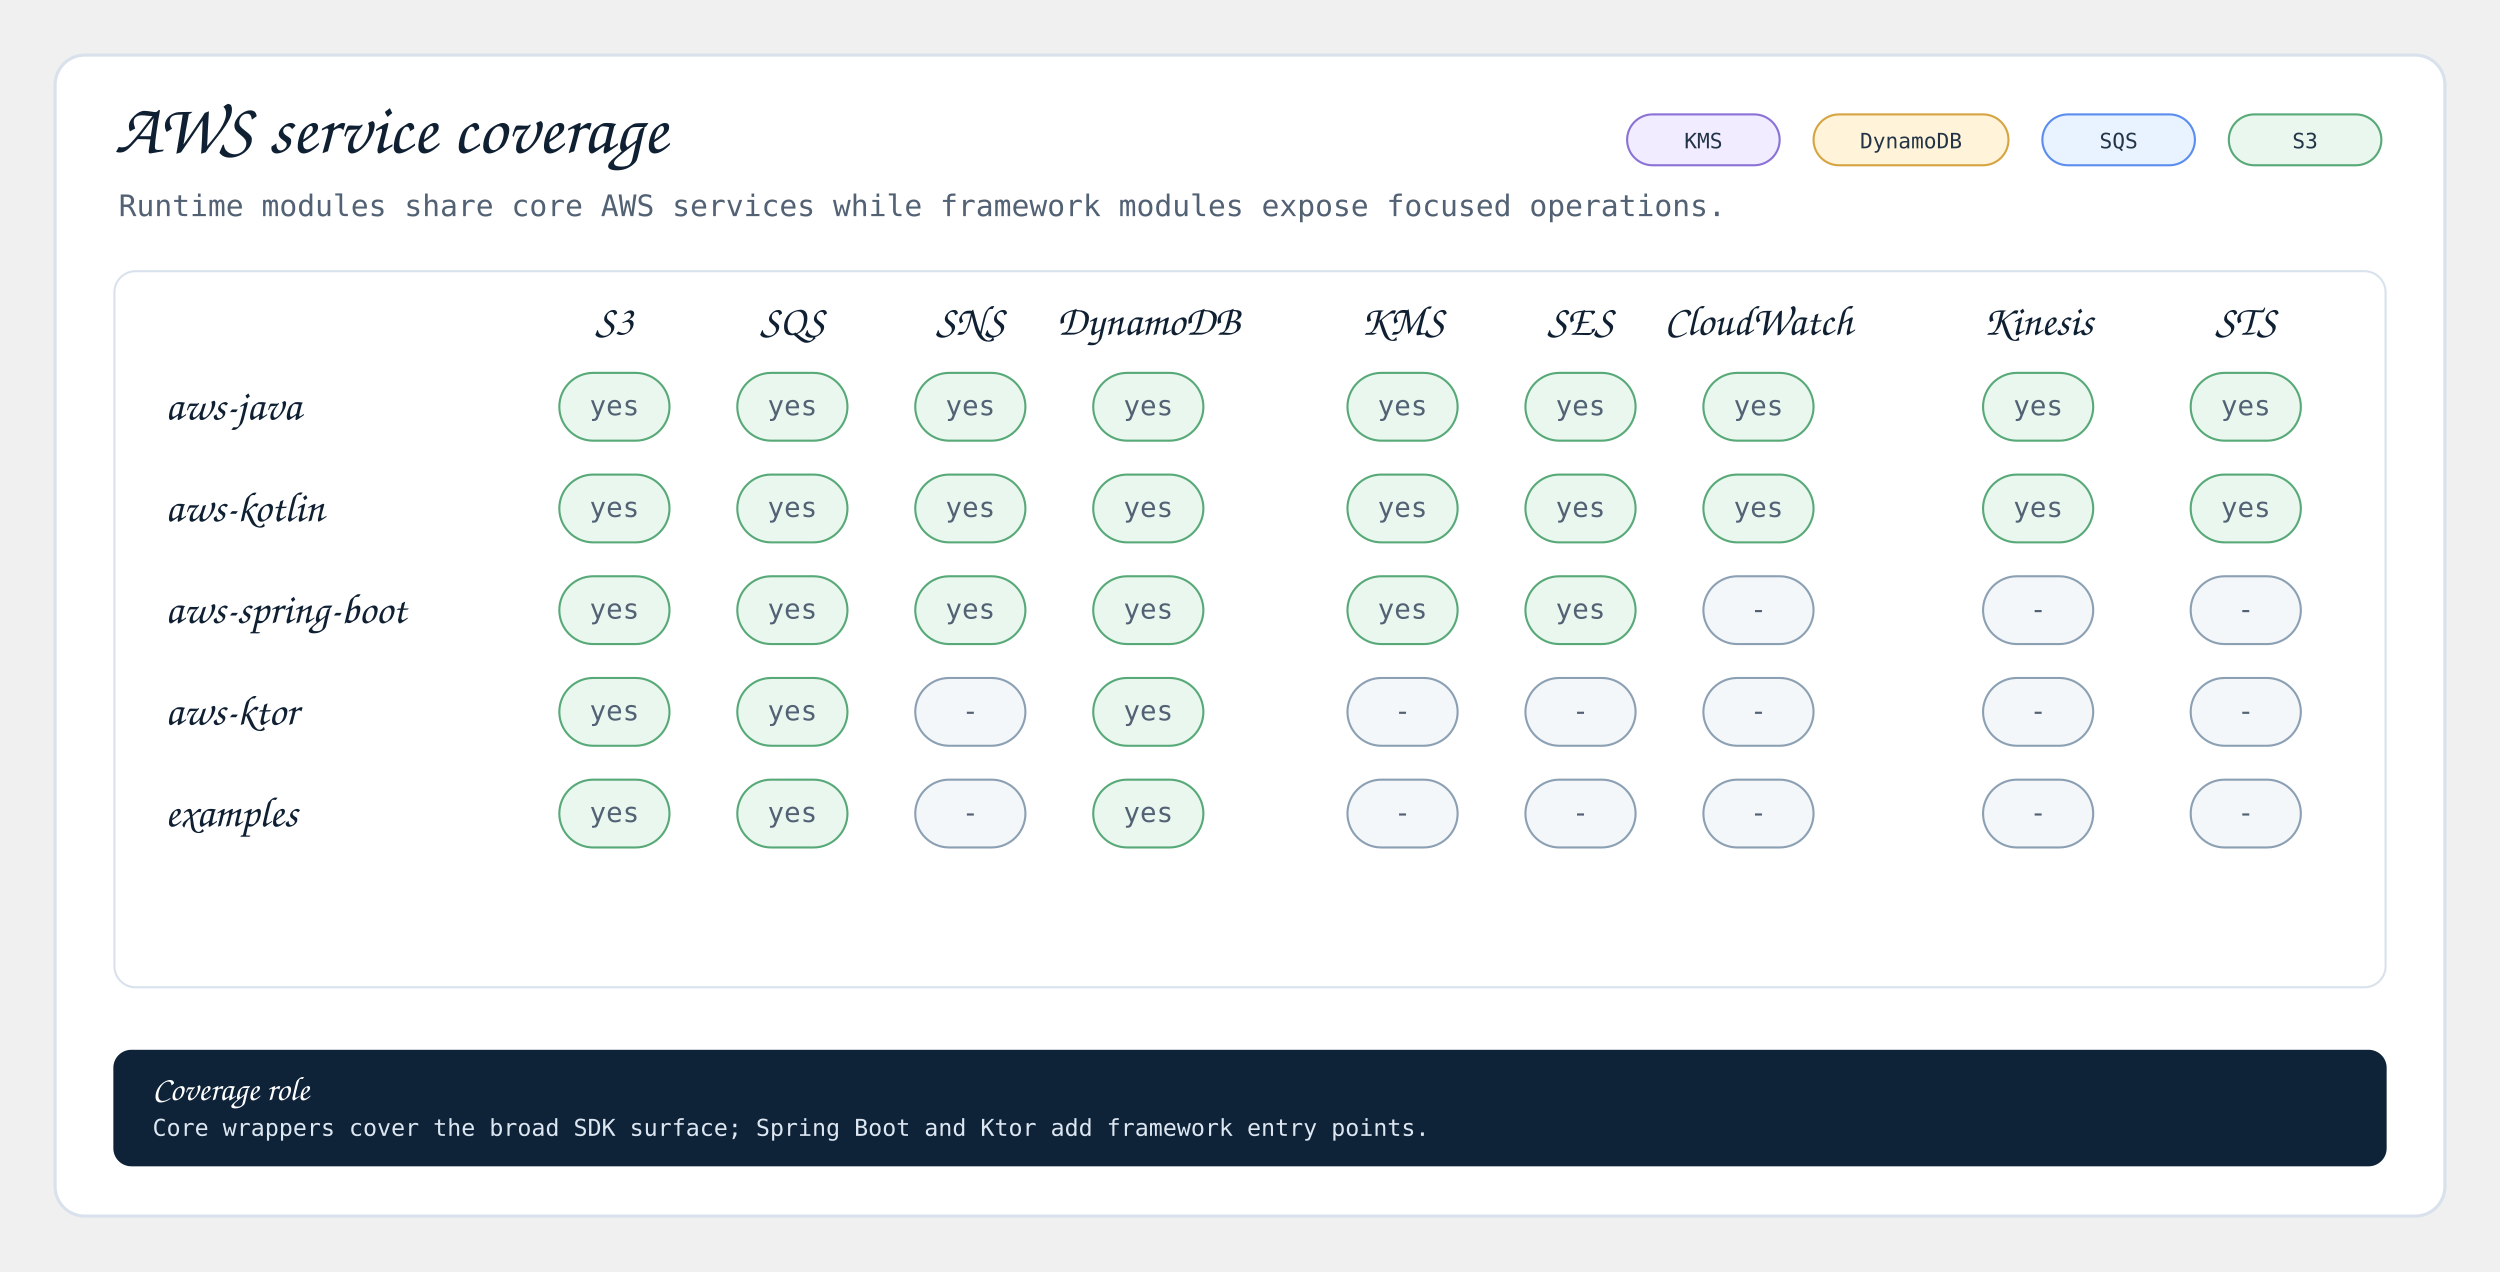
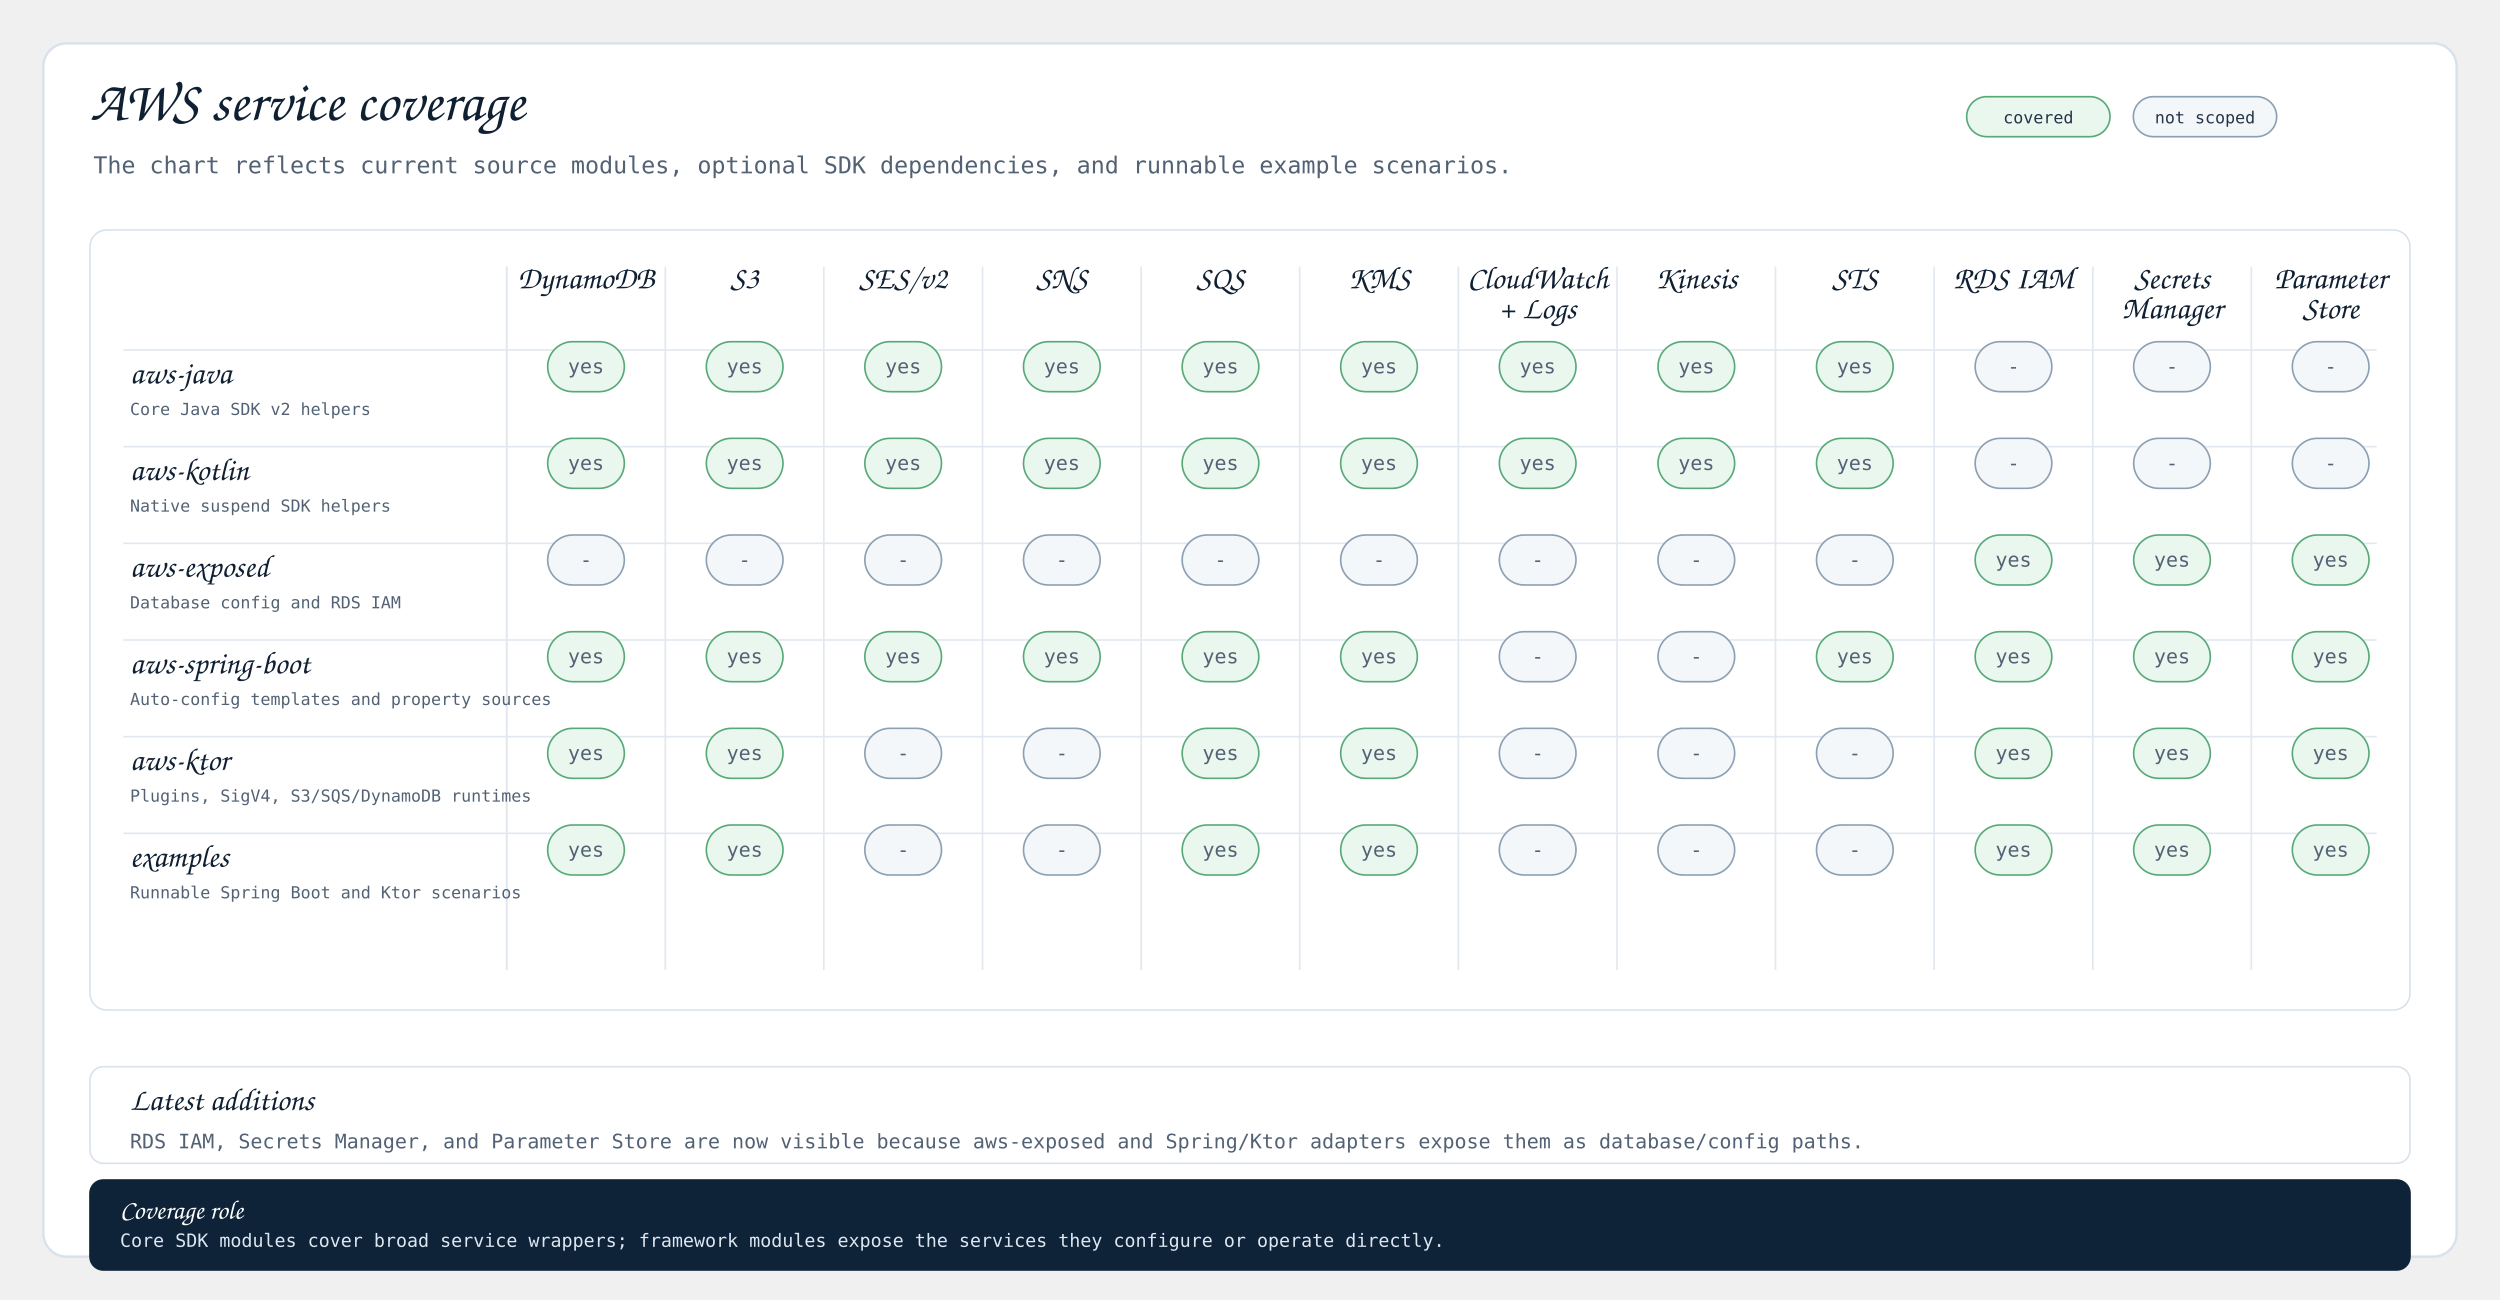
- <svg xmlns="http://www.w3.org/2000/svg" width="1180" height="600" viewBox="0 0 1180 600" role="img" aria-label="AWS service coverage">
+ <svg xmlns="http://www.w3.org/2000/svg" width="1500" height="780" viewBox="0 0 1500 780" role="img" aria-label="AWS service coverage chart">
  <defs>
-     <marker id="arrow" markerWidth="9" markerHeight="9" refX="8" refY="4.5" orient="auto" markerUnits="strokeWidth">
-       <path d="M1,1 L8,4.5 L1,8 Z" fill="#66758A" />
+     <marker id="arrow-0" markerWidth="9" markerHeight="9" refX="8" refY="4.5" orient="auto" markerUnits="strokeWidth">
+       <path d="M1,1 L8,4.5 L1,8 Z" fill="#58A978" />
+     </marker>
+     <marker id="arrow-1" markerWidth="9" markerHeight="9" refX="8" refY="4.5" orient="auto" markerUnits="strokeWidth">
+       <path d="M1,1 L8,4.5 L1,8 Z" fill="#8CA0B3" />
    </marker>
    <filter id="shadow" x="-10%" y="-10%" width="120%" height="130%">
      <feDropShadow dx="0" dy="5" stdDeviation="5" flood-color="#AAB7C6" flood-opacity="0.20" />
    </filter>
  </defs>
  <style>
-   svg{background:#F5F7FA}
+ svg{background:#F5F7FA}
  .frame{fill:#FFFFFF;stroke:#D9E2EC;stroke-width:1.5}
  .title{font-family:"Architects Daughter","Comic Sans MS",cursive;font-size:34px;fill:#102033}
-   .subtitle,.detail,.footer-detail{font-family:"Comic Mono","SFMono-Regular",Menlo,monospace;fill:#526274}
+   .subtitle,.detail,.footer-detail,.layer-label{font-family:"Comic Mono","SFMono-Regular",Menlo,monospace;fill:#526274}
  .subtitle{font-size:14px}
-   .card-title{font-family:"Architects Daughter","Comic Sans MS",cursive;font-size:20px;fill:#102033}
-   .detail{font-size:13px}
+   .card-title,.layer-title{font-family:"Architects Daughter","Comic Sans MS",cursive;fill:#102033}
+   .card-title{font-size:19px}
+   .layer-title{font-size:22px}
+   .detail{font-size:12px}
+   .tiny{font-family:"Comic Mono","SFMono-Regular",Menlo,monospace;font-size:10px;fill:#526274}
  .chip{font-family:"Comic Mono","SFMono-Regular",Menlo,monospace;font-size:10px;fill:#243447}
  .card{stroke-width:2;filter:url(#shadow)}
-   .edge{fill:none;stroke-width:2.2;marker-end:url(#arrow)}
+   .layer{stroke-width:1.5;fill:#FFFFFF}
+   .edge{fill:none;stroke-width:2.4;stroke-linecap:round;stroke-linejoin:round}
  .edge-label{font-family:"Comic Mono","SFMono-Regular",Menlo,monospace;font-size:11px;fill:#344456}
  .label-bg{fill:#FFFFFF;stroke:#D9E2EC}
  .footer{fill:#0E2238;stroke:#0E2238}
  .footer-title{font-family:"Architects Daughter","Comic Sans MS",cursive;font-size:16px;fill:#FFFFFF}
  .footer-detail{font-size:11px;fill:#DDE7F2}
</style>
-   <rect x="26" y="26" width="1128" height="548" rx="14" class="frame" />
+   <rect x="26" y="26" width="1448" height="728" rx="14" class="frame" />
  <text class="title" x="54" y="72">AWS service coverage</text>
-   <text class="subtitle" x="56" y="102">Runtime modules share core AWS services while framework modules expose focused operations.</text>
-   <g>
-     <rect x="1052" y="54" width="72" height="24" rx="12" fill="#EAF7EF" stroke="#58A978" />
-     <text class="chip" x="1088" y="70" text-anchor="middle">S3</text>
-   </g>
-   <g>
-     <rect x="964" y="54" width="72" height="24" rx="12" fill="#E8F3FF" stroke="#5B8DEF" />
-     <text class="chip" x="1000" y="70" text-anchor="middle">SQS</text>
-   </g>
-   <g>
-     <rect x="856" y="54" width="92" height="24" rx="12" fill="#FFF3D9" stroke="#D6A441" />
-     <text class="chip" x="902" y="70" text-anchor="middle">DynamoDB</text>
-   </g>
-   <g>
-     <rect x="768" y="54" width="72" height="24" rx="12" fill="#F1ECFF" stroke="#8A72D6" />
-     <text class="chip" x="804" y="70" text-anchor="middle">KMS</text>
-   </g>
-   <rect x="54" y="128" width="1072" height="338" rx="10" fill="#FFFFFF" stroke="#D9E2EC" />
-   <text class="card-title" x="290" y="158" text-anchor="middle">S3</text>
-   <text class="card-title" x="374" y="158" text-anchor="middle">SQS</text>
-   <text class="card-title" x="458" y="158" text-anchor="middle">SNS</text>
-   <text class="card-title" x="542" y="158" text-anchor="middle">DynamoDB</text>
-   <text class="card-title" x="662" y="158" text-anchor="middle">KMS</text>
-   <text class="card-title" x="746" y="158" text-anchor="middle">SES</text>
-   <text class="card-title" x="830" y="158" text-anchor="middle">CloudWatch</text>
-   <text class="card-title" x="962" y="158" text-anchor="middle">Kinesis</text>
-   <text class="card-title" x="1060" y="158" text-anchor="middle">STS</text>
-   <text class="card-title" x="78" y="198">aws-java</text>
-   <rect x="264" y="176" width="52" height="32" rx="16" fill="#EAF7EF" stroke="#58A978" />
-   <text class="detail" x="290" y="196" text-anchor="middle">yes</text>
-   <rect x="348" y="176" width="52" height="32" rx="16" fill="#EAF7EF" stroke="#58A978" />
-   <text class="detail" x="374" y="196" text-anchor="middle">yes</text>
-   <rect x="432" y="176" width="52" height="32" rx="16" fill="#EAF7EF" stroke="#58A978" />
-   <text class="detail" x="458" y="196" text-anchor="middle">yes</text>
-   <rect x="516" y="176" width="52" height="32" rx="16" fill="#EAF7EF" stroke="#58A978" />
-   <text class="detail" x="542" y="196" text-anchor="middle">yes</text>
-   <rect x="636" y="176" width="52" height="32" rx="16" fill="#EAF7EF" stroke="#58A978" />
-   <text class="detail" x="662" y="196" text-anchor="middle">yes</text>
-   <rect x="720" y="176" width="52" height="32" rx="16" fill="#EAF7EF" stroke="#58A978" />
-   <text class="detail" x="746" y="196" text-anchor="middle">yes</text>
-   <rect x="804" y="176" width="52" height="32" rx="16" fill="#EAF7EF" stroke="#58A978" />
-   <text class="detail" x="830" y="196" text-anchor="middle">yes</text>
-   <rect x="936" y="176" width="52" height="32" rx="16" fill="#EAF7EF" stroke="#58A978" />
-   <text class="detail" x="962" y="196" text-anchor="middle">yes</text>
-   <rect x="1034" y="176" width="52" height="32" rx="16" fill="#EAF7EF" stroke="#58A978" />
-   <text class="detail" x="1060" y="196" text-anchor="middle">yes</text>
-   <text class="card-title" x="78" y="246">aws-kotlin</text>
-   <rect x="264" y="224" width="52" height="32" rx="16" fill="#EAF7EF" stroke="#58A978" />
-   <text class="detail" x="290" y="244" text-anchor="middle">yes</text>
-   <rect x="348" y="224" width="52" height="32" rx="16" fill="#EAF7EF" stroke="#58A978" />
-   <text class="detail" x="374" y="244" text-anchor="middle">yes</text>
-   <rect x="432" y="224" width="52" height="32" rx="16" fill="#EAF7EF" stroke="#58A978" />
-   <text class="detail" x="458" y="244" text-anchor="middle">yes</text>
-   <rect x="516" y="224" width="52" height="32" rx="16" fill="#EAF7EF" stroke="#58A978" />
-   <text class="detail" x="542" y="244" text-anchor="middle">yes</text>
-   <rect x="636" y="224" width="52" height="32" rx="16" fill="#EAF7EF" stroke="#58A978" />
-   <text class="detail" x="662" y="244" text-anchor="middle">yes</text>
-   <rect x="720" y="224" width="52" height="32" rx="16" fill="#EAF7EF" stroke="#58A978" />
-   <text class="detail" x="746" y="244" text-anchor="middle">yes</text>
-   <rect x="804" y="224" width="52" height="32" rx="16" fill="#EAF7EF" stroke="#58A978" />
-   <text class="detail" x="830" y="244" text-anchor="middle">yes</text>
-   <rect x="936" y="224" width="52" height="32" rx="16" fill="#EAF7EF" stroke="#58A978" />
-   <text class="detail" x="962" y="244" text-anchor="middle">yes</text>
-   <rect x="1034" y="224" width="52" height="32" rx="16" fill="#EAF7EF" stroke="#58A978" />
-   <text class="detail" x="1060" y="244" text-anchor="middle">yes</text>
-   <text class="card-title" x="78" y="294">aws-spring-boot</text>
-   <rect x="264" y="272" width="52" height="32" rx="16" fill="#EAF7EF" stroke="#58A978" />
-   <text class="detail" x="290" y="292" text-anchor="middle">yes</text>
-   <rect x="348" y="272" width="52" height="32" rx="16" fill="#EAF7EF" stroke="#58A978" />
-   <text class="detail" x="374" y="292" text-anchor="middle">yes</text>
-   <rect x="432" y="272" width="52" height="32" rx="16" fill="#EAF7EF" stroke="#58A978" />
-   <text class="detail" x="458" y="292" text-anchor="middle">yes</text>
-   <rect x="516" y="272" width="52" height="32" rx="16" fill="#EAF7EF" stroke="#58A978" />
-   <text class="detail" x="542" y="292" text-anchor="middle">yes</text>
-   <rect x="636" y="272" width="52" height="32" rx="16" fill="#EAF7EF" stroke="#58A978" />
-   <text class="detail" x="662" y="292" text-anchor="middle">yes</text>
-   <rect x="720" y="272" width="52" height="32" rx="16" fill="#EAF7EF" stroke="#58A978" />
-   <text class="detail" x="746" y="292" text-anchor="middle">yes</text>
-   <rect x="804" y="272" width="52" height="32" rx="16" fill="#F4F7FA" stroke="#8CA0B3" />
-   <text class="detail" x="830" y="292" text-anchor="middle">-</text>
-   <rect x="936" y="272" width="52" height="32" rx="16" fill="#F4F7FA" stroke="#8CA0B3" />
-   <text class="detail" x="962" y="292" text-anchor="middle">-</text>
-   <rect x="1034" y="272" width="52" height="32" rx="16" fill="#F4F7FA" stroke="#8CA0B3" />
-   <text class="detail" x="1060" y="292" text-anchor="middle">-</text>
-   <text class="card-title" x="78" y="342">aws-ktor</text>
-   <rect x="264" y="320" width="52" height="32" rx="16" fill="#EAF7EF" stroke="#58A978" />
-   <text class="detail" x="290" y="340" text-anchor="middle">yes</text>
-   <rect x="348" y="320" width="52" height="32" rx="16" fill="#EAF7EF" stroke="#58A978" />
-   <text class="detail" x="374" y="340" text-anchor="middle">yes</text>
-   <rect x="432" y="320" width="52" height="32" rx="16" fill="#F4F7FA" stroke="#8CA0B3" />
-   <text class="detail" x="458" y="340" text-anchor="middle">-</text>
-   <rect x="516" y="320" width="52" height="32" rx="16" fill="#EAF7EF" stroke="#58A978" />
-   <text class="detail" x="542" y="340" text-anchor="middle">yes</text>
-   <rect x="636" y="320" width="52" height="32" rx="16" fill="#F4F7FA" stroke="#8CA0B3" />
-   <text class="detail" x="662" y="340" text-anchor="middle">-</text>
-   <rect x="720" y="320" width="52" height="32" rx="16" fill="#F4F7FA" stroke="#8CA0B3" />
-   <text class="detail" x="746" y="340" text-anchor="middle">-</text>
-   <rect x="804" y="320" width="52" height="32" rx="16" fill="#F4F7FA" stroke="#8CA0B3" />
-   <text class="detail" x="830" y="340" text-anchor="middle">-</text>
-   <rect x="936" y="320" width="52" height="32" rx="16" fill="#F4F7FA" stroke="#8CA0B3" />
-   <text class="detail" x="962" y="340" text-anchor="middle">-</text>
-   <rect x="1034" y="320" width="52" height="32" rx="16" fill="#F4F7FA" stroke="#8CA0B3" />
-   <text class="detail" x="1060" y="340" text-anchor="middle">-</text>
-   <text class="card-title" x="78" y="390">examples</text>
-   <rect x="264" y="368" width="52" height="32" rx="16" fill="#EAF7EF" stroke="#58A978" />
-   <text class="detail" x="290" y="388" text-anchor="middle">yes</text>
-   <rect x="348" y="368" width="52" height="32" rx="16" fill="#EAF7EF" stroke="#58A978" />
-   <text class="detail" x="374" y="388" text-anchor="middle">yes</text>
-   <rect x="432" y="368" width="52" height="32" rx="16" fill="#F4F7FA" stroke="#8CA0B3" />
-   <text class="detail" x="458" y="388" text-anchor="middle">-</text>
-   <rect x="516" y="368" width="52" height="32" rx="16" fill="#EAF7EF" stroke="#58A978" />
-   <text class="detail" x="542" y="388" text-anchor="middle">yes</text>
-   <rect x="636" y="368" width="52" height="32" rx="16" fill="#F4F7FA" stroke="#8CA0B3" />
-   <text class="detail" x="662" y="388" text-anchor="middle">-</text>
-   <rect x="720" y="368" width="52" height="32" rx="16" fill="#F4F7FA" stroke="#8CA0B3" />
-   <text class="detail" x="746" y="388" text-anchor="middle">-</text>
-   <rect x="804" y="368" width="52" height="32" rx="16" fill="#F4F7FA" stroke="#8CA0B3" />
-   <text class="detail" x="830" y="388" text-anchor="middle">-</text>
-   <rect x="936" y="368" width="52" height="32" rx="16" fill="#F4F7FA" stroke="#8CA0B3" />
-   <text class="detail" x="962" y="388" text-anchor="middle">-</text>
-   <rect x="1034" y="368" width="52" height="32" rx="16" fill="#F4F7FA" stroke="#8CA0B3" />
-   <text class="detail" x="1060" y="388" text-anchor="middle">-</text>
-   <rect class="footer" x="54" y="496" width="1072" height="54" rx="8" />
-   <text class="footer-title" x="72" y="515" dominant-baseline="middle">Coverage role</text>
-   <text class="footer-detail" x="72" y="533" dominant-baseline="middle">Core wrappers cover the broad SDK surface; Spring Boot and Ktor add framework entry points.</text>
+   <text class="subtitle" x="56" y="104">The chart reflects current source modules, optional SDK dependencies, and runnable example scenarios.</text>
+   <rect x="1180" y="58" width="86" height="24" rx="12" fill="#EAF7EF" stroke="#58A978" />
+   <text class="chip" x="1223" y="74" text-anchor="middle">covered</text>
+   <rect x="1280" y="58" width="86" height="24" rx="12" fill="#F4F7FA" stroke="#8CA0B3" />
+   <text class="chip" x="1323" y="74" text-anchor="middle">not scoped</text>
+   <rect x="54" y="138" width="1392" height="468" rx="10" fill="#FFFFFF" stroke="#D9E2EC" />
+   <text class="card-title" x="351.6" y="173.0" text-anchor="middle">DynamoDB</text>
+   <line x1="304.0" y1="160.0" x2="304.0" y2="582.0" stroke="#E2E8F0" />
+   <text class="card-title" x="446.8" y="173.0" text-anchor="middle">S3</text>
+   <line x1="399.2" y1="160.0" x2="399.2" y2="582.0" stroke="#E2E8F0" />
+   <text class="card-title" x="541.9" y="173.0" text-anchor="middle">SES/v2</text>
+   <line x1="494.3" y1="160.0" x2="494.3" y2="582.0" stroke="#E2E8F0" />
+   <text class="card-title" x="637.1" y="173.0" text-anchor="middle">SNS</text>
+   <line x1="589.5" y1="160.0" x2="589.5" y2="582.0" stroke="#E2E8F0" />
+   <text class="card-title" x="732.3" y="173.0" text-anchor="middle">SQS</text>
+   <line x1="684.7" y1="160.0" x2="684.7" y2="582.0" stroke="#E2E8F0" />
+   <text class="card-title" x="827.4" y="173.0" text-anchor="middle">KMS</text>
+   <line x1="779.8" y1="160.0" x2="779.8" y2="582.0" stroke="#E2E8F0" />
+   <text class="card-title" x="922.6" y="173.0" text-anchor="middle">CloudWatch</text>
+   <text class="card-title" x="922.6" y="191.0" text-anchor="middle">+ Logs</text>
+   <line x1="875.0" y1="160.0" x2="875.0" y2="582.0" stroke="#E2E8F0" />
+   <text class="card-title" x="1017.8" y="173.0" text-anchor="middle">Kinesis</text>
+   <line x1="970.2" y1="160.0" x2="970.2" y2="582.0" stroke="#E2E8F0" />
+   <text class="card-title" x="1112.9" y="173.0" text-anchor="middle">STS</text>
+   <line x1="1065.3" y1="160.0" x2="1065.3" y2="582.0" stroke="#E2E8F0" />
+   <text class="card-title" x="1208.1" y="173.0" text-anchor="middle">RDS IAM</text>
+   <line x1="1160.5" y1="160.0" x2="1160.5" y2="582.0" stroke="#E2E8F0" />
+   <text class="card-title" x="1303.2" y="173.0" text-anchor="middle">Secrets</text>
+   <text class="card-title" x="1303.2" y="191.0" text-anchor="middle">Manager</text>
+   <line x1="1255.7" y1="160.0" x2="1255.7" y2="582.0" stroke="#E2E8F0" />
+   <text class="card-title" x="1398.4" y="173.0" text-anchor="middle">Parameter</text>
+   <text class="card-title" x="1398.4" y="191.0" text-anchor="middle">Store</text>
+   <line x1="1350.8" y1="160.0" x2="1350.8" y2="582.0" stroke="#E2E8F0" />
+   <line x1="304.0" y1="160.0" x2="304.0" y2="582.0" stroke="#E2E8F0" />
+   <line x1="74" y1="210.0" x2="1426" y2="210.0" stroke="#E2E8F0" />
+   <text class="card-title" x="78" y="230.0">aws-java</text>
+   <text class="tiny" x="78" y="249.0">Core Java SDK v2 helpers</text>
+   <rect x="328.6" y="205.0" width="46" height="30" rx="15" fill="#EAF7EF" stroke="#58A978" />
+   <text class="detail" x="351.6" y="224.0" text-anchor="middle">yes</text>
+   <rect x="423.8" y="205.0" width="46" height="30" rx="15" fill="#EAF7EF" stroke="#58A978" />
+   <text class="detail" x="446.8" y="224.0" text-anchor="middle">yes</text>
+   <rect x="518.9" y="205.0" width="46" height="30" rx="15" fill="#EAF7EF" stroke="#58A978" />
+   <text class="detail" x="541.9" y="224.0" text-anchor="middle">yes</text>
+   <rect x="614.1" y="205.0" width="46" height="30" rx="15" fill="#EAF7EF" stroke="#58A978" />
+   <text class="detail" x="637.1" y="224.0" text-anchor="middle">yes</text>
+   <rect x="709.3" y="205.0" width="46" height="30" rx="15" fill="#EAF7EF" stroke="#58A978" />
+   <text class="detail" x="732.3" y="224.0" text-anchor="middle">yes</text>
+   <rect x="804.4" y="205.0" width="46" height="30" rx="15" fill="#EAF7EF" stroke="#58A978" />
+   <text class="detail" x="827.4" y="224.0" text-anchor="middle">yes</text>
+   <rect x="899.6" y="205.0" width="46" height="30" rx="15" fill="#EAF7EF" stroke="#58A978" />
+   <text class="detail" x="922.6" y="224.0" text-anchor="middle">yes</text>
+   <rect x="994.8" y="205.0" width="46" height="30" rx="15" fill="#EAF7EF" stroke="#58A978" />
+   <text class="detail" x="1017.8" y="224.0" text-anchor="middle">yes</text>
+   <rect x="1089.9" y="205.0" width="46" height="30" rx="15" fill="#EAF7EF" stroke="#58A978" />
+   <text class="detail" x="1112.9" y="224.0" text-anchor="middle">yes</text>
+   <rect x="1185.1" y="205.0" width="46" height="30" rx="15" fill="#F4F7FA" stroke="#8CA0B3" />
+   <text class="detail" x="1208.1" y="224.0" text-anchor="middle">-</text>
+   <rect x="1280.2" y="205.0" width="46" height="30" rx="15" fill="#F4F7FA" stroke="#8CA0B3" />
+   <text class="detail" x="1303.2" y="224.0" text-anchor="middle">-</text>
+   <rect x="1375.4" y="205.0" width="46" height="30" rx="15" fill="#F4F7FA" stroke="#8CA0B3" />
+   <text class="detail" x="1398.4" y="224.0" text-anchor="middle">-</text>
+   <line x1="74" y1="268.0" x2="1426" y2="268.0" stroke="#E2E8F0" />
+   <text class="card-title" x="78" y="288.0">aws-kotlin</text>
+   <text class="tiny" x="78" y="307.0">Native suspend SDK helpers</text>
+   <rect x="328.6" y="263.0" width="46" height="30" rx="15" fill="#EAF7EF" stroke="#58A978" />
+   <text class="detail" x="351.6" y="282.0" text-anchor="middle">yes</text>
+   <rect x="423.8" y="263.0" width="46" height="30" rx="15" fill="#EAF7EF" stroke="#58A978" />
+   <text class="detail" x="446.8" y="282.0" text-anchor="middle">yes</text>
+   <rect x="518.9" y="263.0" width="46" height="30" rx="15" fill="#EAF7EF" stroke="#58A978" />
+   <text class="detail" x="541.9" y="282.0" text-anchor="middle">yes</text>
+   <rect x="614.1" y="263.0" width="46" height="30" rx="15" fill="#EAF7EF" stroke="#58A978" />
+   <text class="detail" x="637.1" y="282.0" text-anchor="middle">yes</text>
+   <rect x="709.3" y="263.0" width="46" height="30" rx="15" fill="#EAF7EF" stroke="#58A978" />
+   <text class="detail" x="732.3" y="282.0" text-anchor="middle">yes</text>
+   <rect x="804.4" y="263.0" width="46" height="30" rx="15" fill="#EAF7EF" stroke="#58A978" />
+   <text class="detail" x="827.4" y="282.0" text-anchor="middle">yes</text>
+   <rect x="899.6" y="263.0" width="46" height="30" rx="15" fill="#EAF7EF" stroke="#58A978" />
+   <text class="detail" x="922.6" y="282.0" text-anchor="middle">yes</text>
+   <rect x="994.8" y="263.0" width="46" height="30" rx="15" fill="#EAF7EF" stroke="#58A978" />
+   <text class="detail" x="1017.8" y="282.0" text-anchor="middle">yes</text>
+   <rect x="1089.9" y="263.0" width="46" height="30" rx="15" fill="#EAF7EF" stroke="#58A978" />
+   <text class="detail" x="1112.9" y="282.0" text-anchor="middle">yes</text>
+   <rect x="1185.1" y="263.0" width="46" height="30" rx="15" fill="#F4F7FA" stroke="#8CA0B3" />
+   <text class="detail" x="1208.1" y="282.0" text-anchor="middle">-</text>
+   <rect x="1280.2" y="263.0" width="46" height="30" rx="15" fill="#F4F7FA" stroke="#8CA0B3" />
+   <text class="detail" x="1303.2" y="282.0" text-anchor="middle">-</text>
+   <rect x="1375.4" y="263.0" width="46" height="30" rx="15" fill="#F4F7FA" stroke="#8CA0B3" />
+   <text class="detail" x="1398.4" y="282.0" text-anchor="middle">-</text>
+   <line x1="74" y1="326.0" x2="1426" y2="326.0" stroke="#E2E8F0" />
+   <text class="card-title" x="78" y="346.0">aws-exposed</text>
+   <text class="tiny" x="78" y="365.0">Database config and RDS IAM</text>
+   <rect x="328.6" y="321.0" width="46" height="30" rx="15" fill="#F4F7FA" stroke="#8CA0B3" />
+   <text class="detail" x="351.6" y="340.0" text-anchor="middle">-</text>
+   <rect x="423.8" y="321.0" width="46" height="30" rx="15" fill="#F4F7FA" stroke="#8CA0B3" />
+   <text class="detail" x="446.8" y="340.0" text-anchor="middle">-</text>
+   <rect x="518.9" y="321.0" width="46" height="30" rx="15" fill="#F4F7FA" stroke="#8CA0B3" />
+   <text class="detail" x="541.9" y="340.0" text-anchor="middle">-</text>
+   <rect x="614.1" y="321.0" width="46" height="30" rx="15" fill="#F4F7FA" stroke="#8CA0B3" />
+   <text class="detail" x="637.1" y="340.0" text-anchor="middle">-</text>
+   <rect x="709.3" y="321.0" width="46" height="30" rx="15" fill="#F4F7FA" stroke="#8CA0B3" />
+   <text class="detail" x="732.3" y="340.0" text-anchor="middle">-</text>
+   <rect x="804.4" y="321.0" width="46" height="30" rx="15" fill="#F4F7FA" stroke="#8CA0B3" />
+   <text class="detail" x="827.4" y="340.0" text-anchor="middle">-</text>
+   <rect x="899.6" y="321.0" width="46" height="30" rx="15" fill="#F4F7FA" stroke="#8CA0B3" />
+   <text class="detail" x="922.6" y="340.0" text-anchor="middle">-</text>
+   <rect x="994.8" y="321.0" width="46" height="30" rx="15" fill="#F4F7FA" stroke="#8CA0B3" />
+   <text class="detail" x="1017.8" y="340.0" text-anchor="middle">-</text>
+   <rect x="1089.9" y="321.0" width="46" height="30" rx="15" fill="#F4F7FA" stroke="#8CA0B3" />
+   <text class="detail" x="1112.9" y="340.0" text-anchor="middle">-</text>
+   <rect x="1185.1" y="321.0" width="46" height="30" rx="15" fill="#EAF7EF" stroke="#58A978" />
+   <text class="detail" x="1208.1" y="340.0" text-anchor="middle">yes</text>
+   <rect x="1280.2" y="321.0" width="46" height="30" rx="15" fill="#EAF7EF" stroke="#58A978" />
+   <text class="detail" x="1303.2" y="340.0" text-anchor="middle">yes</text>
+   <rect x="1375.4" y="321.0" width="46" height="30" rx="15" fill="#EAF7EF" stroke="#58A978" />
+   <text class="detail" x="1398.4" y="340.0" text-anchor="middle">yes</text>
+   <line x1="74" y1="384.0" x2="1426" y2="384.0" stroke="#E2E8F0" />
+   <text class="card-title" x="78" y="404.0">aws-spring-boot</text>
+   <text class="tiny" x="78" y="423.0">Auto-config templates and property sources</text>
+   <rect x="328.6" y="379.0" width="46" height="30" rx="15" fill="#EAF7EF" stroke="#58A978" />
+   <text class="detail" x="351.6" y="398.0" text-anchor="middle">yes</text>
+   <rect x="423.8" y="379.0" width="46" height="30" rx="15" fill="#EAF7EF" stroke="#58A978" />
+   <text class="detail" x="446.8" y="398.0" text-anchor="middle">yes</text>
+   <rect x="518.9" y="379.0" width="46" height="30" rx="15" fill="#EAF7EF" stroke="#58A978" />
+   <text class="detail" x="541.9" y="398.0" text-anchor="middle">yes</text>
+   <rect x="614.1" y="379.0" width="46" height="30" rx="15" fill="#EAF7EF" stroke="#58A978" />
+   <text class="detail" x="637.1" y="398.0" text-anchor="middle">yes</text>
+   <rect x="709.3" y="379.0" width="46" height="30" rx="15" fill="#EAF7EF" stroke="#58A978" />
+   <text class="detail" x="732.3" y="398.0" text-anchor="middle">yes</text>
+   <rect x="804.4" y="379.0" width="46" height="30" rx="15" fill="#EAF7EF" stroke="#58A978" />
+   <text class="detail" x="827.4" y="398.0" text-anchor="middle">yes</text>
+   <rect x="899.6" y="379.0" width="46" height="30" rx="15" fill="#F4F7FA" stroke="#8CA0B3" />
+   <text class="detail" x="922.6" y="398.0" text-anchor="middle">-</text>
+   <rect x="994.8" y="379.0" width="46" height="30" rx="15" fill="#F4F7FA" stroke="#8CA0B3" />
+   <text class="detail" x="1017.8" y="398.0" text-anchor="middle">-</text>
+   <rect x="1089.9" y="379.0" width="46" height="30" rx="15" fill="#EAF7EF" stroke="#58A978" />
+   <text class="detail" x="1112.9" y="398.0" text-anchor="middle">yes</text>
+   <rect x="1185.1" y="379.0" width="46" height="30" rx="15" fill="#EAF7EF" stroke="#58A978" />
+   <text class="detail" x="1208.1" y="398.0" text-anchor="middle">yes</text>
+   <rect x="1280.2" y="379.0" width="46" height="30" rx="15" fill="#EAF7EF" stroke="#58A978" />
+   <text class="detail" x="1303.2" y="398.0" text-anchor="middle">yes</text>
+   <rect x="1375.4" y="379.0" width="46" height="30" rx="15" fill="#EAF7EF" stroke="#58A978" />
+   <text class="detail" x="1398.4" y="398.0" text-anchor="middle">yes</text>
+   <line x1="74" y1="442.0" x2="1426" y2="442.0" stroke="#E2E8F0" />
+   <text class="card-title" x="78" y="462.0">aws-ktor</text>
+   <text class="tiny" x="78" y="481.0">Plugins, SigV4, S3/SQS/DynamoDB runtimes</text>
+   <rect x="328.6" y="437.0" width="46" height="30" rx="15" fill="#EAF7EF" stroke="#58A978" />
+   <text class="detail" x="351.6" y="456.0" text-anchor="middle">yes</text>
+   <rect x="423.8" y="437.0" width="46" height="30" rx="15" fill="#EAF7EF" stroke="#58A978" />
+   <text class="detail" x="446.8" y="456.0" text-anchor="middle">yes</text>
+   <rect x="518.9" y="437.0" width="46" height="30" rx="15" fill="#F4F7FA" stroke="#8CA0B3" />
+   <text class="detail" x="541.9" y="456.0" text-anchor="middle">-</text>
+   <rect x="614.1" y="437.0" width="46" height="30" rx="15" fill="#F4F7FA" stroke="#8CA0B3" />
+   <text class="detail" x="637.1" y="456.0" text-anchor="middle">-</text>
+   <rect x="709.3" y="437.0" width="46" height="30" rx="15" fill="#EAF7EF" stroke="#58A978" />
+   <text class="detail" x="732.3" y="456.0" text-anchor="middle">yes</text>
+   <rect x="804.4" y="437.0" width="46" height="30" rx="15" fill="#EAF7EF" stroke="#58A978" />
+   <text class="detail" x="827.4" y="456.0" text-anchor="middle">yes</text>
+   <rect x="899.6" y="437.0" width="46" height="30" rx="15" fill="#F4F7FA" stroke="#8CA0B3" />
+   <text class="detail" x="922.6" y="456.0" text-anchor="middle">-</text>
+   <rect x="994.8" y="437.0" width="46" height="30" rx="15" fill="#F4F7FA" stroke="#8CA0B3" />
+   <text class="detail" x="1017.8" y="456.0" text-anchor="middle">-</text>
+   <rect x="1089.9" y="437.0" width="46" height="30" rx="15" fill="#F4F7FA" stroke="#8CA0B3" />
+   <text class="detail" x="1112.9" y="456.0" text-anchor="middle">-</text>
+   <rect x="1185.1" y="437.0" width="46" height="30" rx="15" fill="#EAF7EF" stroke="#58A978" />
+   <text class="detail" x="1208.1" y="456.0" text-anchor="middle">yes</text>
+   <rect x="1280.2" y="437.0" width="46" height="30" rx="15" fill="#EAF7EF" stroke="#58A978" />
+   <text class="detail" x="1303.2" y="456.0" text-anchor="middle">yes</text>
+   <rect x="1375.4" y="437.0" width="46" height="30" rx="15" fill="#EAF7EF" stroke="#58A978" />
+   <text class="detail" x="1398.4" y="456.0" text-anchor="middle">yes</text>
+   <line x1="74" y1="500.0" x2="1426" y2="500.0" stroke="#E2E8F0" />
+   <text class="card-title" x="78" y="520.0">examples</text>
+   <text class="tiny" x="78" y="539.0">Runnable Spring Boot and Ktor scenarios</text>
+   <rect x="328.6" y="495.0" width="46" height="30" rx="15" fill="#EAF7EF" stroke="#58A978" />
+   <text class="detail" x="351.6" y="514.0" text-anchor="middle">yes</text>
+   <rect x="423.8" y="495.0" width="46" height="30" rx="15" fill="#EAF7EF" stroke="#58A978" />
+   <text class="detail" x="446.8" y="514.0" text-anchor="middle">yes</text>
+   <rect x="518.9" y="495.0" width="46" height="30" rx="15" fill="#F4F7FA" stroke="#8CA0B3" />
+   <text class="detail" x="541.9" y="514.0" text-anchor="middle">-</text>
+   <rect x="614.1" y="495.0" width="46" height="30" rx="15" fill="#F4F7FA" stroke="#8CA0B3" />
+   <text class="detail" x="637.1" y="514.0" text-anchor="middle">-</text>
+   <rect x="709.3" y="495.0" width="46" height="30" rx="15" fill="#EAF7EF" stroke="#58A978" />
+   <text class="detail" x="732.3" y="514.0" text-anchor="middle">yes</text>
+   <rect x="804.4" y="495.0" width="46" height="30" rx="15" fill="#EAF7EF" stroke="#58A978" />
+   <text class="detail" x="827.4" y="514.0" text-anchor="middle">yes</text>
+   <rect x="899.6" y="495.0" width="46" height="30" rx="15" fill="#F4F7FA" stroke="#8CA0B3" />
+   <text class="detail" x="922.6" y="514.0" text-anchor="middle">-</text>
+   <rect x="994.8" y="495.0" width="46" height="30" rx="15" fill="#F4F7FA" stroke="#8CA0B3" />
+   <text class="detail" x="1017.8" y="514.0" text-anchor="middle">-</text>
+   <rect x="1089.9" y="495.0" width="46" height="30" rx="15" fill="#F4F7FA" stroke="#8CA0B3" />
+   <text class="detail" x="1112.9" y="514.0" text-anchor="middle">-</text>
+   <rect x="1185.1" y="495.0" width="46" height="30" rx="15" fill="#EAF7EF" stroke="#58A978" />
+   <text class="detail" x="1208.1" y="514.0" text-anchor="middle">yes</text>
+   <rect x="1280.2" y="495.0" width="46" height="30" rx="15" fill="#EAF7EF" stroke="#58A978" />
+   <text class="detail" x="1303.2" y="514.0" text-anchor="middle">yes</text>
+   <rect x="1375.4" y="495.0" width="46" height="30" rx="15" fill="#EAF7EF" stroke="#58A978" />
+   <text class="detail" x="1398.4" y="514.0" text-anchor="middle">yes</text>
+   <rect x="54" y="640" width="1392" height="58" rx="8" fill="#FFFFFF" stroke="#D9E2EC" />
+   <text class="card-title" x="78" y="666">Latest additions</text>
+   <text class="detail" x="78" y="689">RDS IAM, Secrets Manager, and Parameter Store are now visible because aws-exposed and Spring/Ktor adapters expose them as database/config paths.</text>
+   <rect class="footer" x="54" y="708.0" width="1392" height="54" rx="8" />
+   <text class="footer-title" x="72" y="727.0" dominant-baseline="middle">Coverage role</text>
+   <text class="footer-detail" x="72" y="745.0" dominant-baseline="middle">Core SDK modules cover broad service wrappers; framework modules expose the services they configure or operate directly.</text>
</svg>
